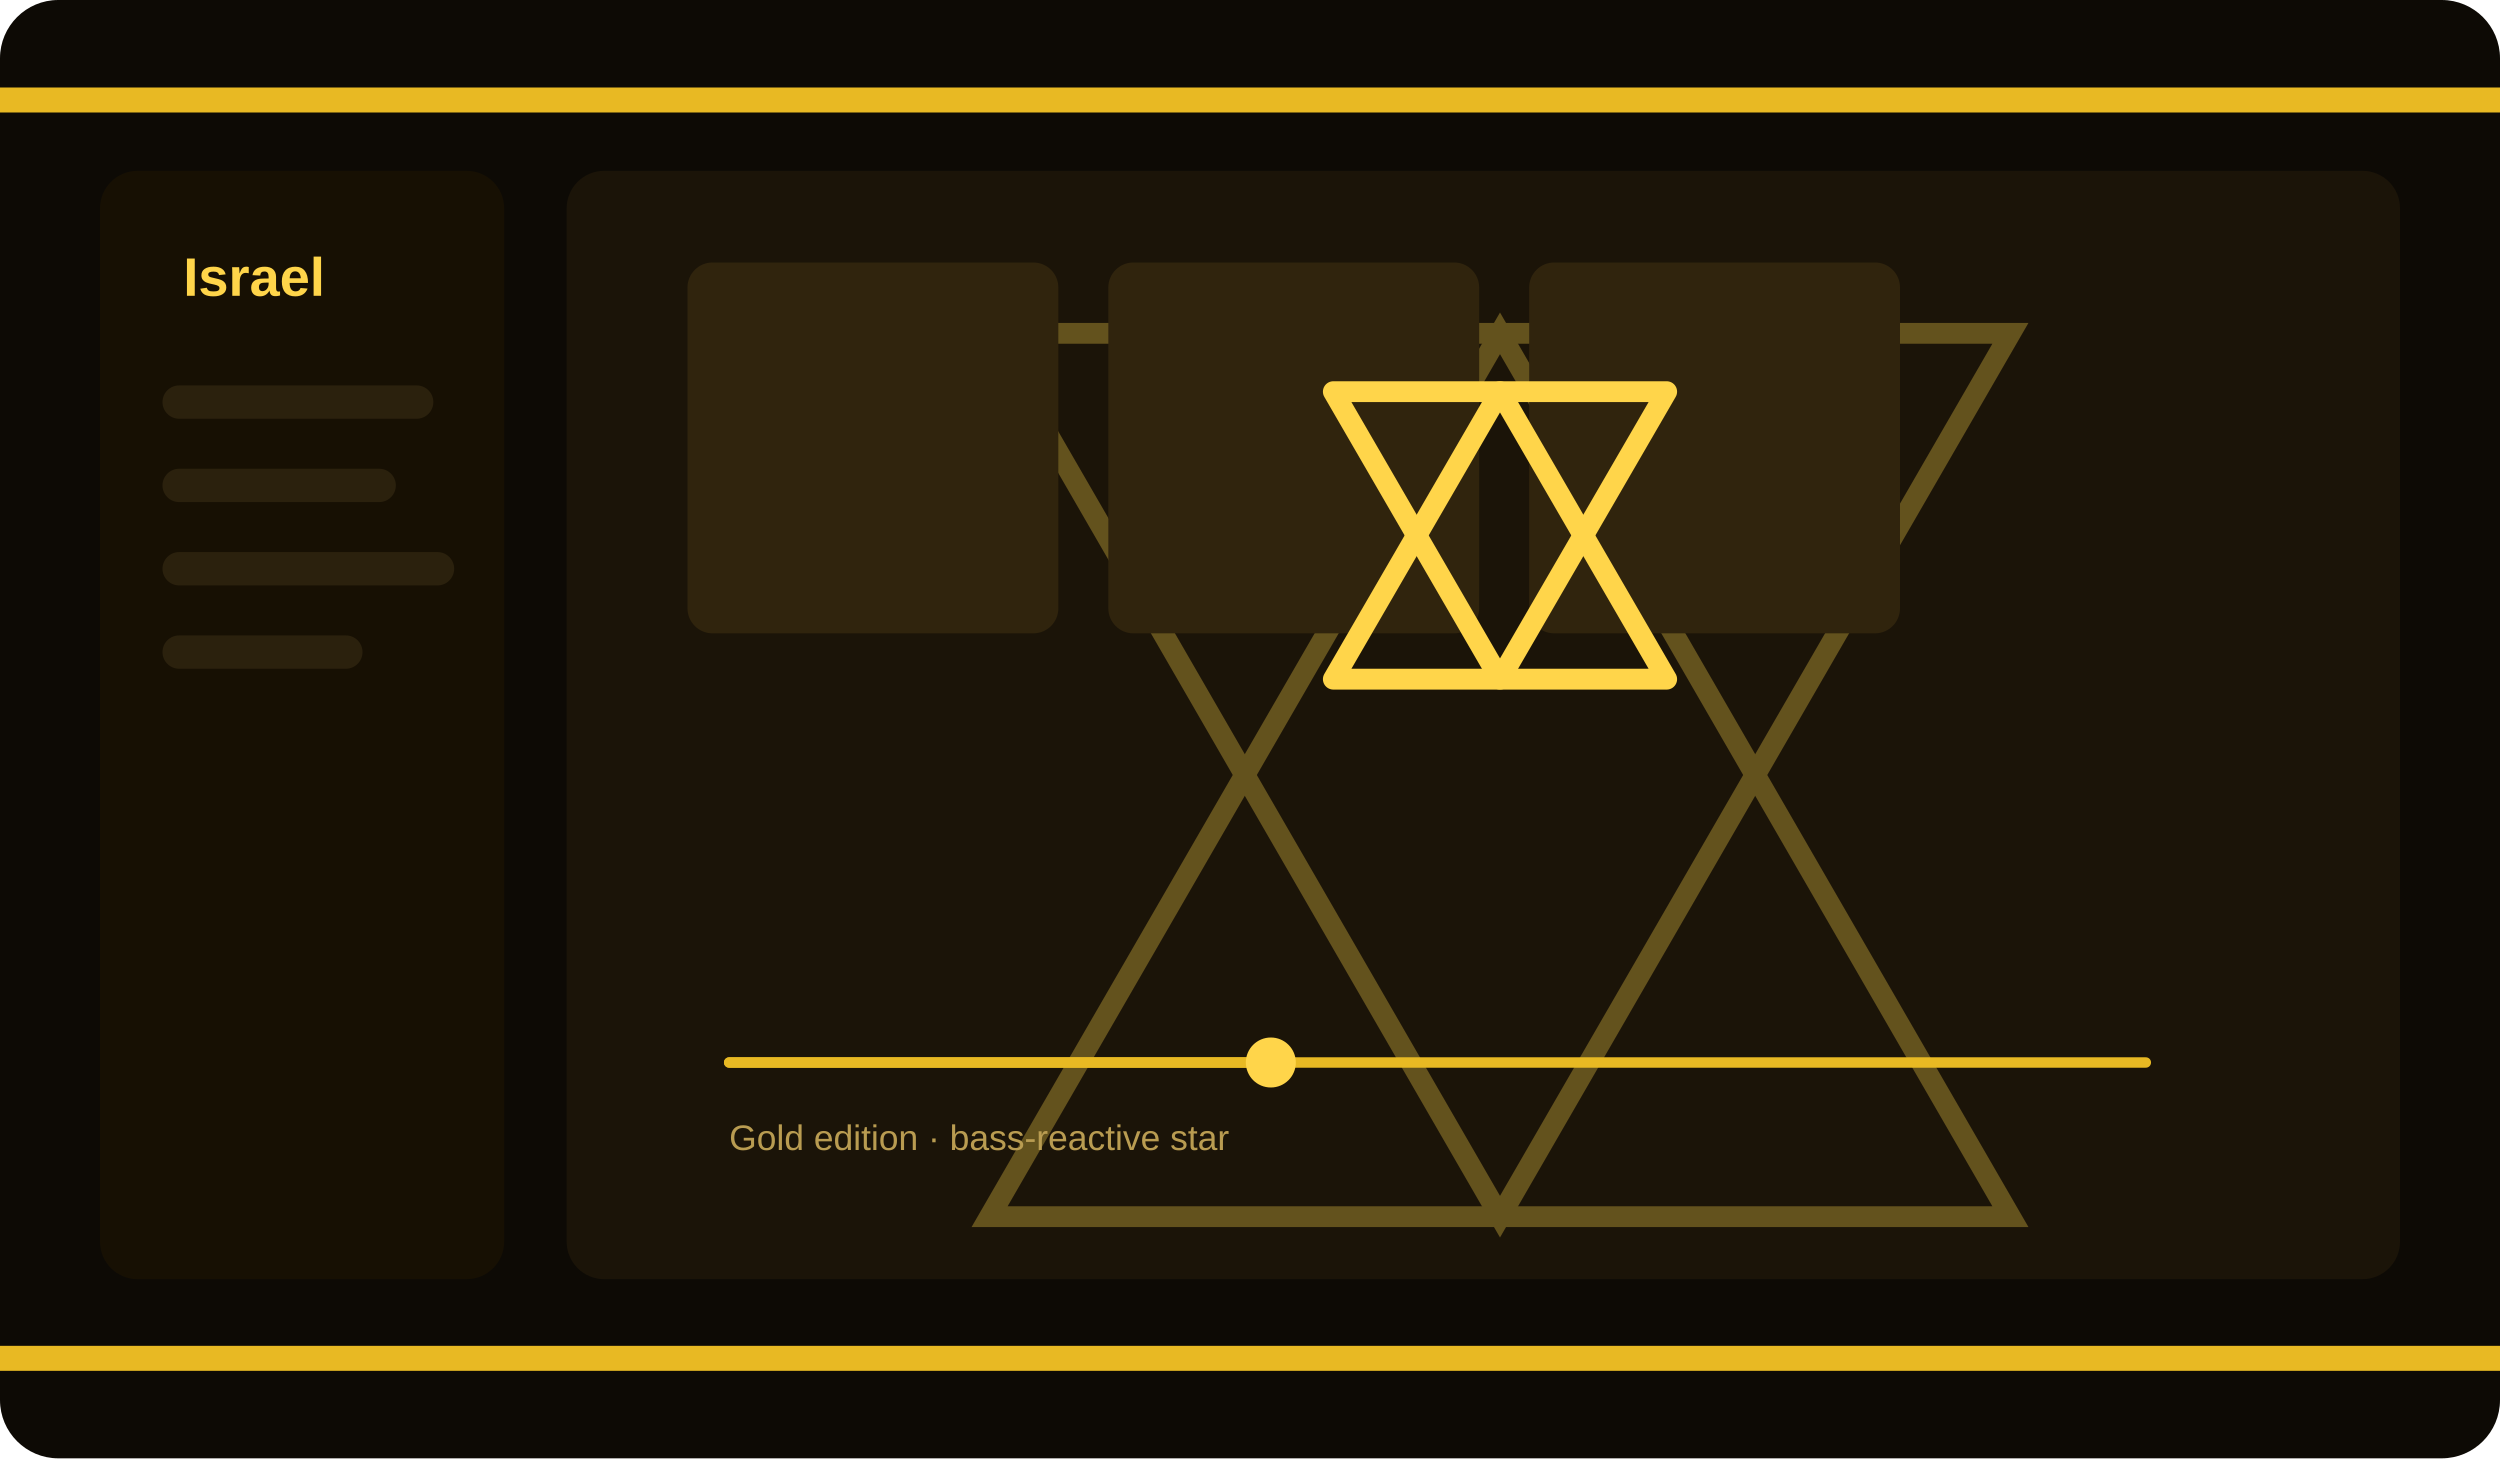
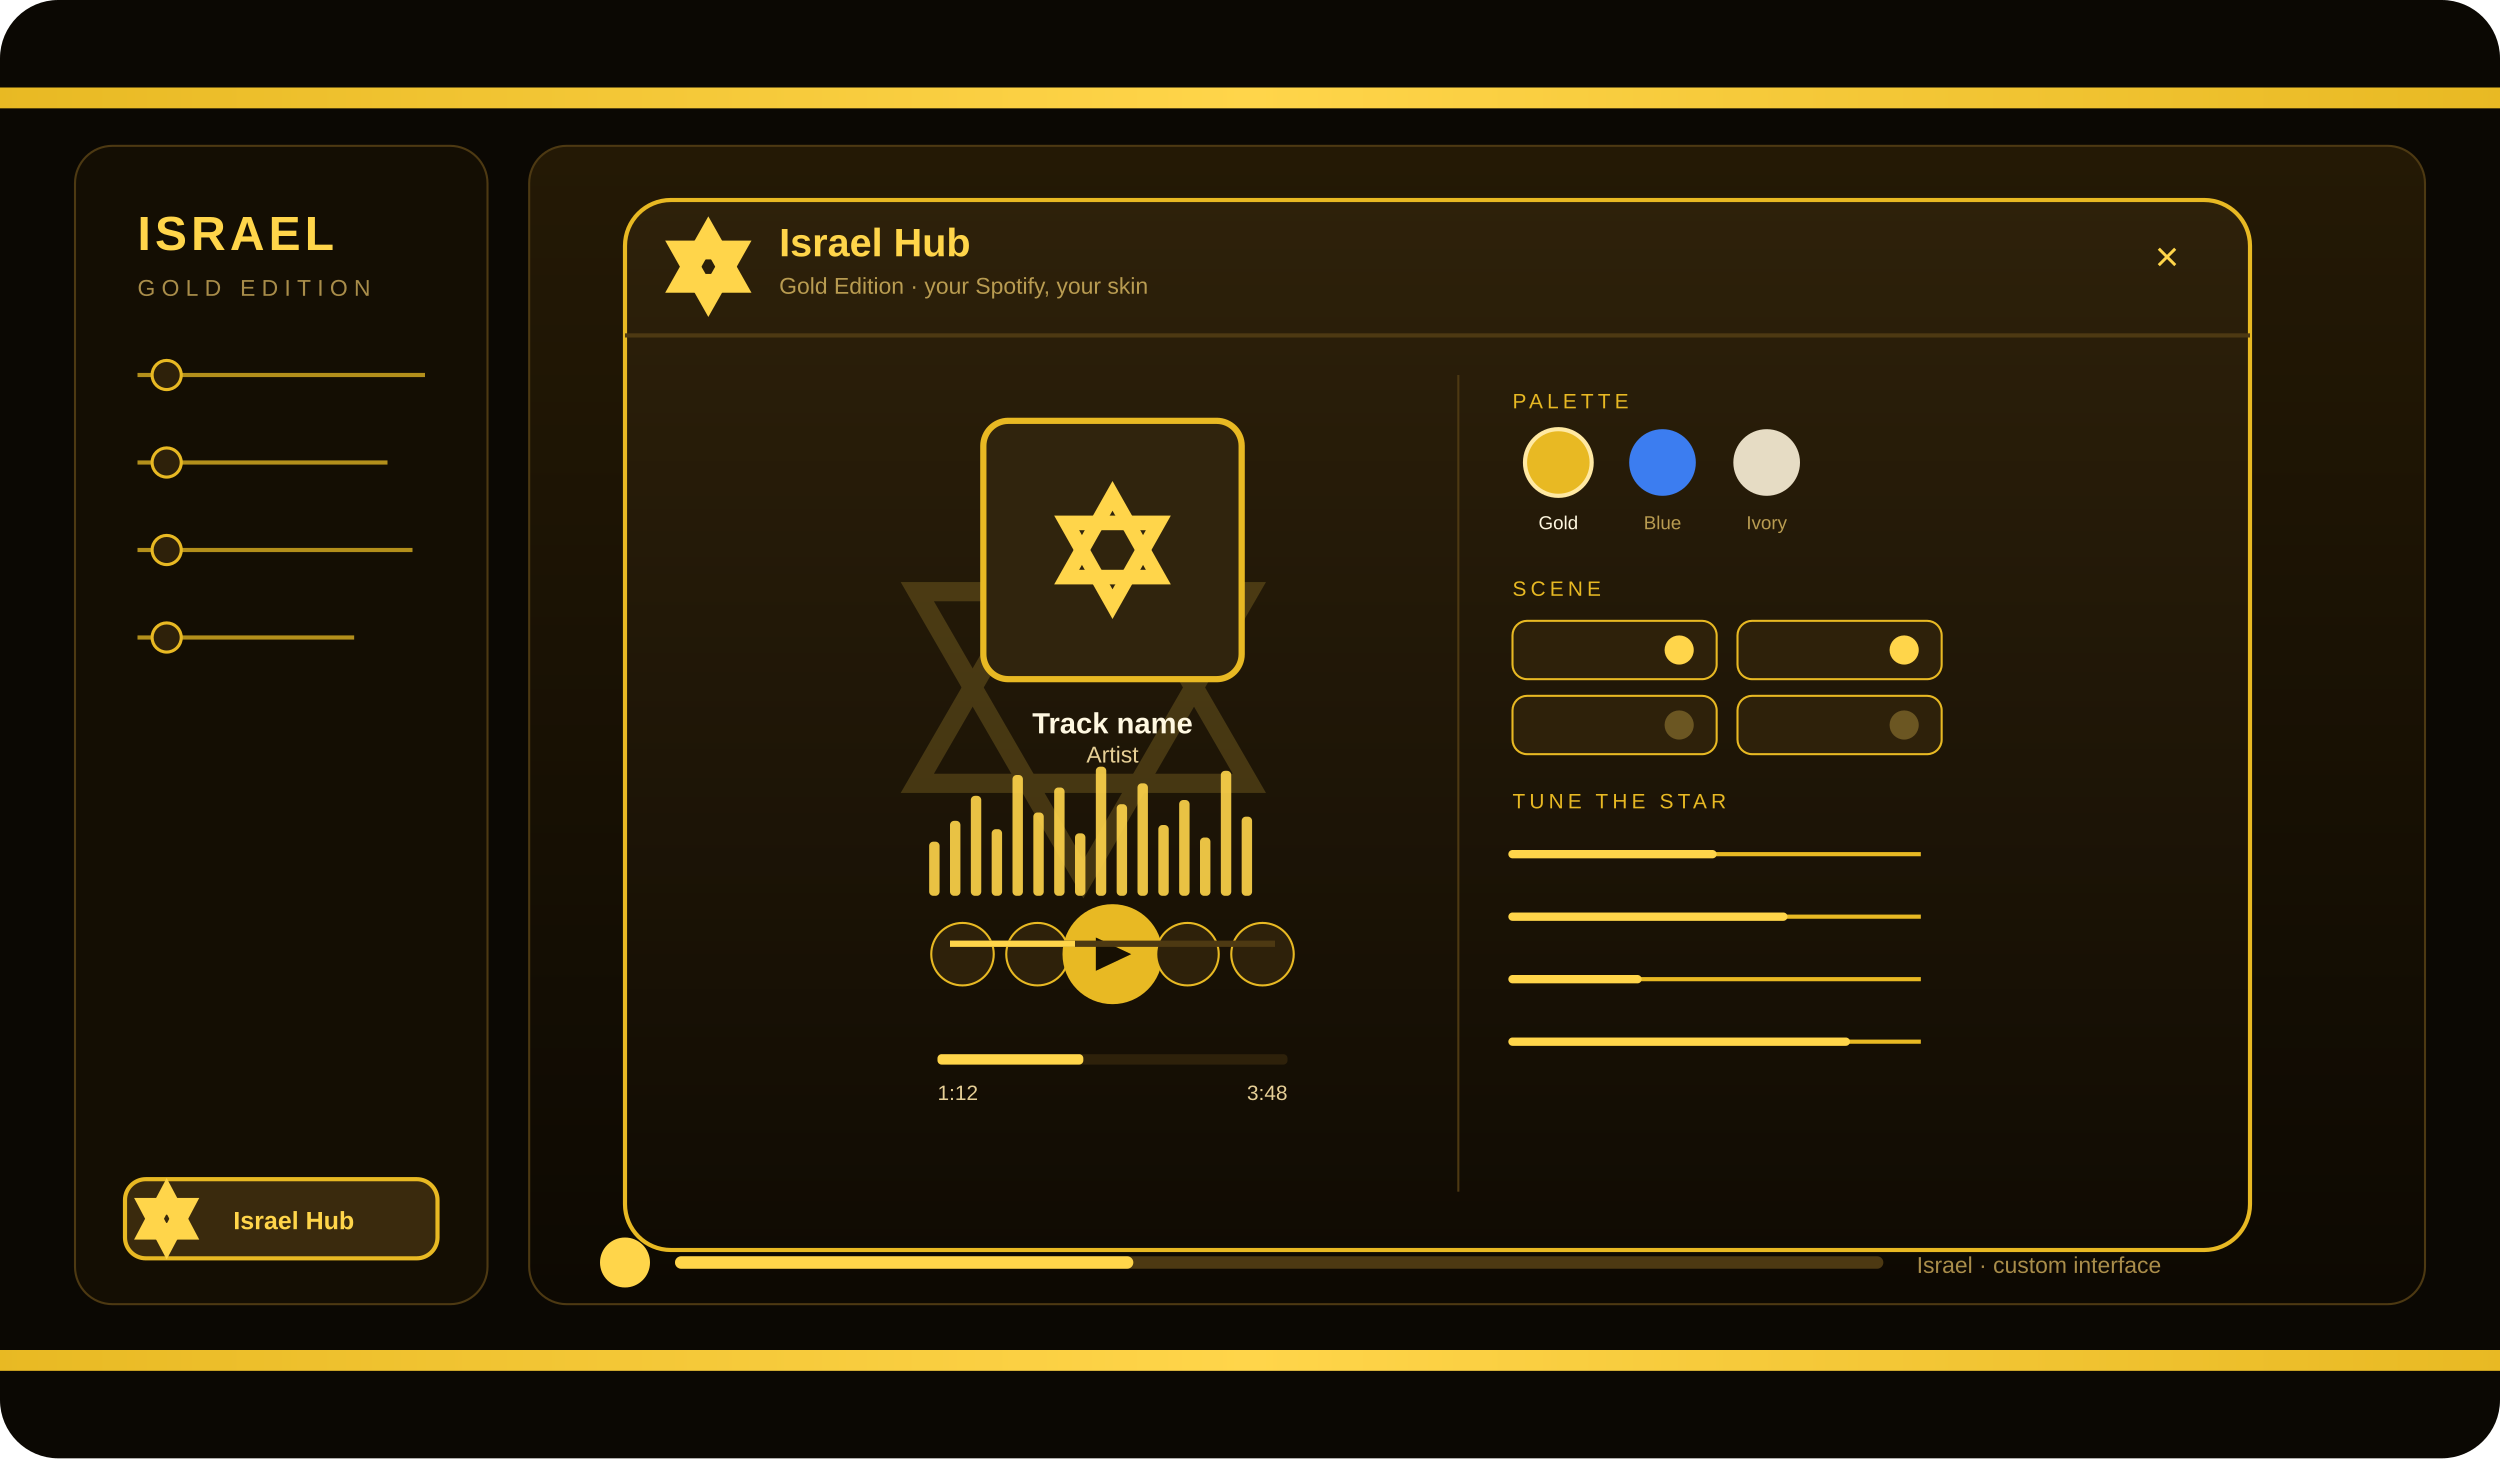
<svg xmlns="http://www.w3.org/2000/svg" viewBox="0 0 1200 700">
-   <rect width="1200" height="700" rx="28" fill="#0d0a05" />
-   <rect y="42" width="1200" height="12" fill="#e8b923" />
-   <rect y="646" width="1200" height="12" fill="#e8b923" />
-   <rect x="48" y="82" width="194" height="532" rx="18" fill="#171003" />
-   <rect x="272" y="82" width="880" height="532" rx="18" fill="#1b1408" />
-   <text x="88" y="142" fill="#ffd54a" font-family="Arial,sans-serif" font-size="26" font-weight="700">Israel</text>
-   <g fill="#2b210d">
-     <rect x="78" y="185" width="130" height="16" rx="8" />
-     <rect x="78" y="225" width="112" height="16" rx="8" />
-     <rect x="78" y="265" width="140" height="16" rx="8" />
-     <rect x="78" y="305" width="96" height="16" rx="8" />
+   <defs>
+     <linearGradient id="stripe" x1="0" y1="0" x2="1" y2="0">
+       <stop offset="0" stop-color="#e8b923" />
+       <stop offset="0.5" stop-color="#ffd54a" />
+       <stop offset="1" stop-color="#e8b923" />
+     </linearGradient>
+     <linearGradient id="bg" x1="0" y1="0" x2="0" y2="1">
+       <stop offset="0" stop-color="#241905" />
+       <stop offset="1" stop-color="#0d0902" />
+     </linearGradient>
+     <linearGradient id="panel" x1="0" y1="0" x2="0" y2="1">
+       <stop offset="0" stop-color="#2e210a" />
+       <stop offset="1" stop-color="#100b03" />
+     </linearGradient>
+   </defs>
+   <rect width="1200" height="700" rx="28" fill="#0b0803" />
+   <rect y="42" width="1200" height="10" fill="url(#stripe)" />
+   <rect y="648" width="1200" height="10" fill="url(#stripe)" />
+   <rect x="36" y="70" width="198" height="556" rx="18" fill="#140e03" stroke="#4d3912" />
+   <rect x="254" y="70" width="910" height="556" rx="18" fill="url(#bg)" stroke="#4d3912" />
+   <text x="66" y="120" fill="#ffd54a" font-family="Arial,sans-serif" font-size="23" font-weight="700" letter-spacing="2">ISRAEL</text>
+   <text x="66" y="142" fill="#a98d4a" font-family="Arial,sans-serif" font-size="11" letter-spacing="3">GOLD EDITION</text>
+   <g stroke="#e8b923" stroke-width="2" opacity="0.75">
+     <path d="M66 180h138M66 222h120M66 264h132M66 306h104" />
  </g>
-   <g opacity=".32" fill="none" stroke="#ffd54a" stroke-width="10">
-     <path d="M720 160 965 584H475Z" />
-     <path d="M720 584 965 160H475Z" />
+   <g fill="#2e210a" stroke="#e8b923" stroke-width="1.5">
+     <circle cx="80" cy="180" r="7" />
+     <circle cx="80" cy="222" r="7" />
+     <circle cx="80" cy="264" r="7" />
+     <circle cx="80" cy="306" r="7" />
  </g>
-   <g fill="#30240d">
-     <rect x="330" y="126" width="178" height="178" rx="12" />
-     <rect x="532" y="126" width="178" height="178" rx="12" />
-     <rect x="734" y="126" width="178" height="178" rx="12" />
+   <rect x="60" y="566" width="150" height="38" rx="10" fill="#3a2a0d" stroke="#e8b923" stroke-width="2" />
+   <g fill="none" stroke="#ffd54a" stroke-width="8" transform="translate(80 585)">
+     <path d="M0-11 9 6H-9Z" />
+     <path d="M0 11 9-6H-9Z" />
  </g>
-   <g stroke="#ffd54a" stroke-width="10" fill="none" stroke-linejoin="round">
-     <path d="M720 188 800 326H640Z" />
-     <path d="M720 326 800 188H640Z" />
+   <text x="112" y="590" fill="#ffd54a" font-family="Arial,sans-serif" font-size="12" font-weight="700">Israel Hub</text>
+   <rect x="300" y="96" width="780" height="504" rx="22" fill="url(#panel)" stroke="#e8b923" stroke-width="2" />
+   <rect x="300" y="160" width="780" height="2" fill="#4d3912" />
+   <g fill="none" stroke="#ffd54a" stroke-width="9" transform="translate(340 128)">
+     <path d="M0-15 13 8H-13Z" />
+     <path d="M0 15 13-8H-13Z" />
  </g>
-   <g stroke="#e8b923" stroke-width="5" stroke-linecap="round">
-     <line x1="350" y1="510" x2="1030" y2="510" />
-     <line x1="350" y1="510" x2="610" y2="510" />
+   <text x="374" y="123" fill="#ffd54a" font-family="Arial,sans-serif" font-size="19" font-weight="700">Israel Hub</text>
+   <text x="374" y="141" fill="#b99c51" font-family="Arial,sans-serif" font-size="11">Gold Edition · your Spotify, your skin</text>
+   <text x="1046" y="130" fill="#ffd54a" font-family="Arial,sans-serif" font-size="20" text-anchor="end">×</text>
+   <g opacity="0.18" fill="none" stroke="#ffd54a" stroke-width="8" transform="translate(520 330) scale(1.15)">
+     <path d="M0-80 69.3 40H-69.3Z" />
+     <path d="M0 80 69.3-40H-69.3Z" />
  </g>
-   <circle cx="610" cy="510" r="12" fill="#ffd54a" />
-   <text x="350" y="552" fill="#b99c51" font-family="Arial,sans-serif" font-size="17">Gold edition · bass-reactive star</text>
+   <rect x="472" y="202" width="124" height="124" rx="12" fill="#30240d" stroke="#e8b923" stroke-width="3" />
+   <g fill="none" stroke="#ffd54a" stroke-width="7" transform="translate(534 264)">
+     <path d="M0-26 22 13H-22Z" />
+     <path d="M0 26 22-13H-22Z" />
+   </g>
+   <g fill="#ffd54a" opacity="0.9">
+     <rect x="446" y="404" width="5" height="26" rx="2" />
+     <rect x="456" y="394" width="5" height="36" rx="2" />
+     <rect x="466" y="382" width="5" height="48" rx="2" />
+     <rect x="476" y="398" width="5" height="32" rx="2" />
+     <rect x="486" y="372" width="5" height="58" rx="2" />
+     <rect x="496" y="390" width="5" height="40" rx="2" />
+     <rect x="506" y="378" width="5" height="52" rx="2" />
+     <rect x="516" y="400" width="5" height="30" rx="2" />
+     <rect x="526" y="368" width="5" height="62" rx="2" />
+     <rect x="536" y="386" width="5" height="44" rx="2" />
+     <rect x="546" y="376" width="5" height="54" rx="2" />
+     <rect x="556" y="396" width="5" height="34" rx="2" />
+     <rect x="566" y="384" width="5" height="46" rx="2" />
+     <rect x="576" y="402" width="5" height="28" rx="2" />
+     <rect x="586" y="370" width="5" height="60" rx="2" />
+     <rect x="596" y="392" width="5" height="38" rx="2" />
+   </g>
+   <text x="534" y="352" fill="#fff8e1" font-family="Arial,sans-serif" font-size="14" font-weight="700" text-anchor="middle">Track name</text>
+   <text x="534" y="366" fill="#e6cf96" font-family="Arial,sans-serif" font-size="11" text-anchor="middle">Artist</text>
+   <g transform="translate(534 458)">
+     <circle cx="-72" r="15" fill="#2e210a" stroke="#e8b923" />
+     <circle cx="-36" r="15" fill="#2e210a" stroke="#e8b923" />
+     <circle cy="0" r="24" fill="#e8b923" />
+     <circle cx="36" r="15" fill="#2e210a" stroke="#e8b923" />
+     <circle cx="72" r="15" fill="#2e210a" stroke="#e8b923" />
+     <path d="M-8-8 9 0-8 8Z" fill="#171003" transform="translate(0 0)" />
+     <path d="M-78-5 78-5" stroke="#4d3912" stroke-width="3" />
+     <path d="M-78-5 -18-5" stroke="#ffd54a" stroke-width="3" />
+   </g>
+   <rect x="450" y="506" width="168" height="5" rx="2" fill="#2e210a" />
+   <rect x="450" y="506" width="70" height="5" rx="2" fill="#ffd54a" />
+   <text x="450" y="528" fill="#e6cf96" font-family="Arial,sans-serif" font-size="10">1:12</text>
+   <text x="618" y="528" fill="#e6cf96" font-family="Arial,sans-serif" font-size="10" text-anchor="end">3:48</text>
+   <line x1="700" y1="180" x2="700" y2="572" stroke="#4d3912" />
+   <text x="726" y="196" fill="#e8b923" font-family="Arial,sans-serif" font-size="10" letter-spacing="2">PALETTE</text>
+   <g>
+     <circle cx="748" cy="222" r="16" fill="#e8b923" stroke="#ffe9a3" stroke-width="2" />
+     <circle cx="798" cy="222" r="16" fill="#3c7df0" />
+     <circle cx="848" cy="222" r="16" fill="#e6dcc4" />
+     <text x="748" y="254" fill="#fff8e1" font-family="Arial,sans-serif" font-size="9" text-anchor="middle">Gold</text>
+     <text x="798" y="254" fill="#b99c51" font-family="Arial,sans-serif" font-size="9" text-anchor="middle">Blue</text>
+     <text x="848" y="254" fill="#b99c51" font-family="Arial,sans-serif" font-size="9" text-anchor="middle">Ivory</text>
+   </g>
+   <text x="726" y="286" fill="#e8b923" font-family="Arial,sans-serif" font-size="10" letter-spacing="2">SCENE</text>
+   <g fill="#2e210a" stroke="#e8b923">
+     <rect x="726" y="298" width="98" height="28" rx="7" />
+     <rect x="834" y="298" width="98" height="28" rx="7" />
+     <rect x="726" y="334" width="98" height="28" rx="7" />
+     <rect x="834" y="334" width="98" height="28" rx="7" />
+   </g>
+   <g fill="#ffd54a">
+     <circle cx="806" cy="312" r="7" />
+     <circle cx="914" cy="312" r="7" />
+   </g>
+   <g fill="#6b5622">
+     <circle cx="806" cy="348" r="7" />
+     <circle cx="914" cy="348" r="7" />
+   </g>
+   <text x="726" y="388" fill="#e8b923" font-family="Arial,sans-serif" font-size="10" letter-spacing="2">TUNE THE STAR</text>
+   <g stroke="#e8b923" stroke-width="2">
+     <path d="M726 410h196M726 440h196M726 470h196M726 500h196" />
+   </g>
+   <g stroke="#ffd54a" stroke-width="4" stroke-linecap="round">
+     <path d="M726 410h96M726 440h130M726 470h60M726 500h160" />
+   </g>
+   <g transform="translate(300 606)">
+     <circle r="12" fill="#ffd54a" />
+     <rect x="24" y="-3" width="580" height="6" rx="3" fill="#4d3912" />
+     <rect x="24" y="-3" width="220" height="6" rx="3" fill="#ffd54a" />
+     <text x="620" y="5" fill="#a98d4a" font-family="Arial,sans-serif" font-size="11">Israel · custom interface</text>
+   </g>
</svg>
